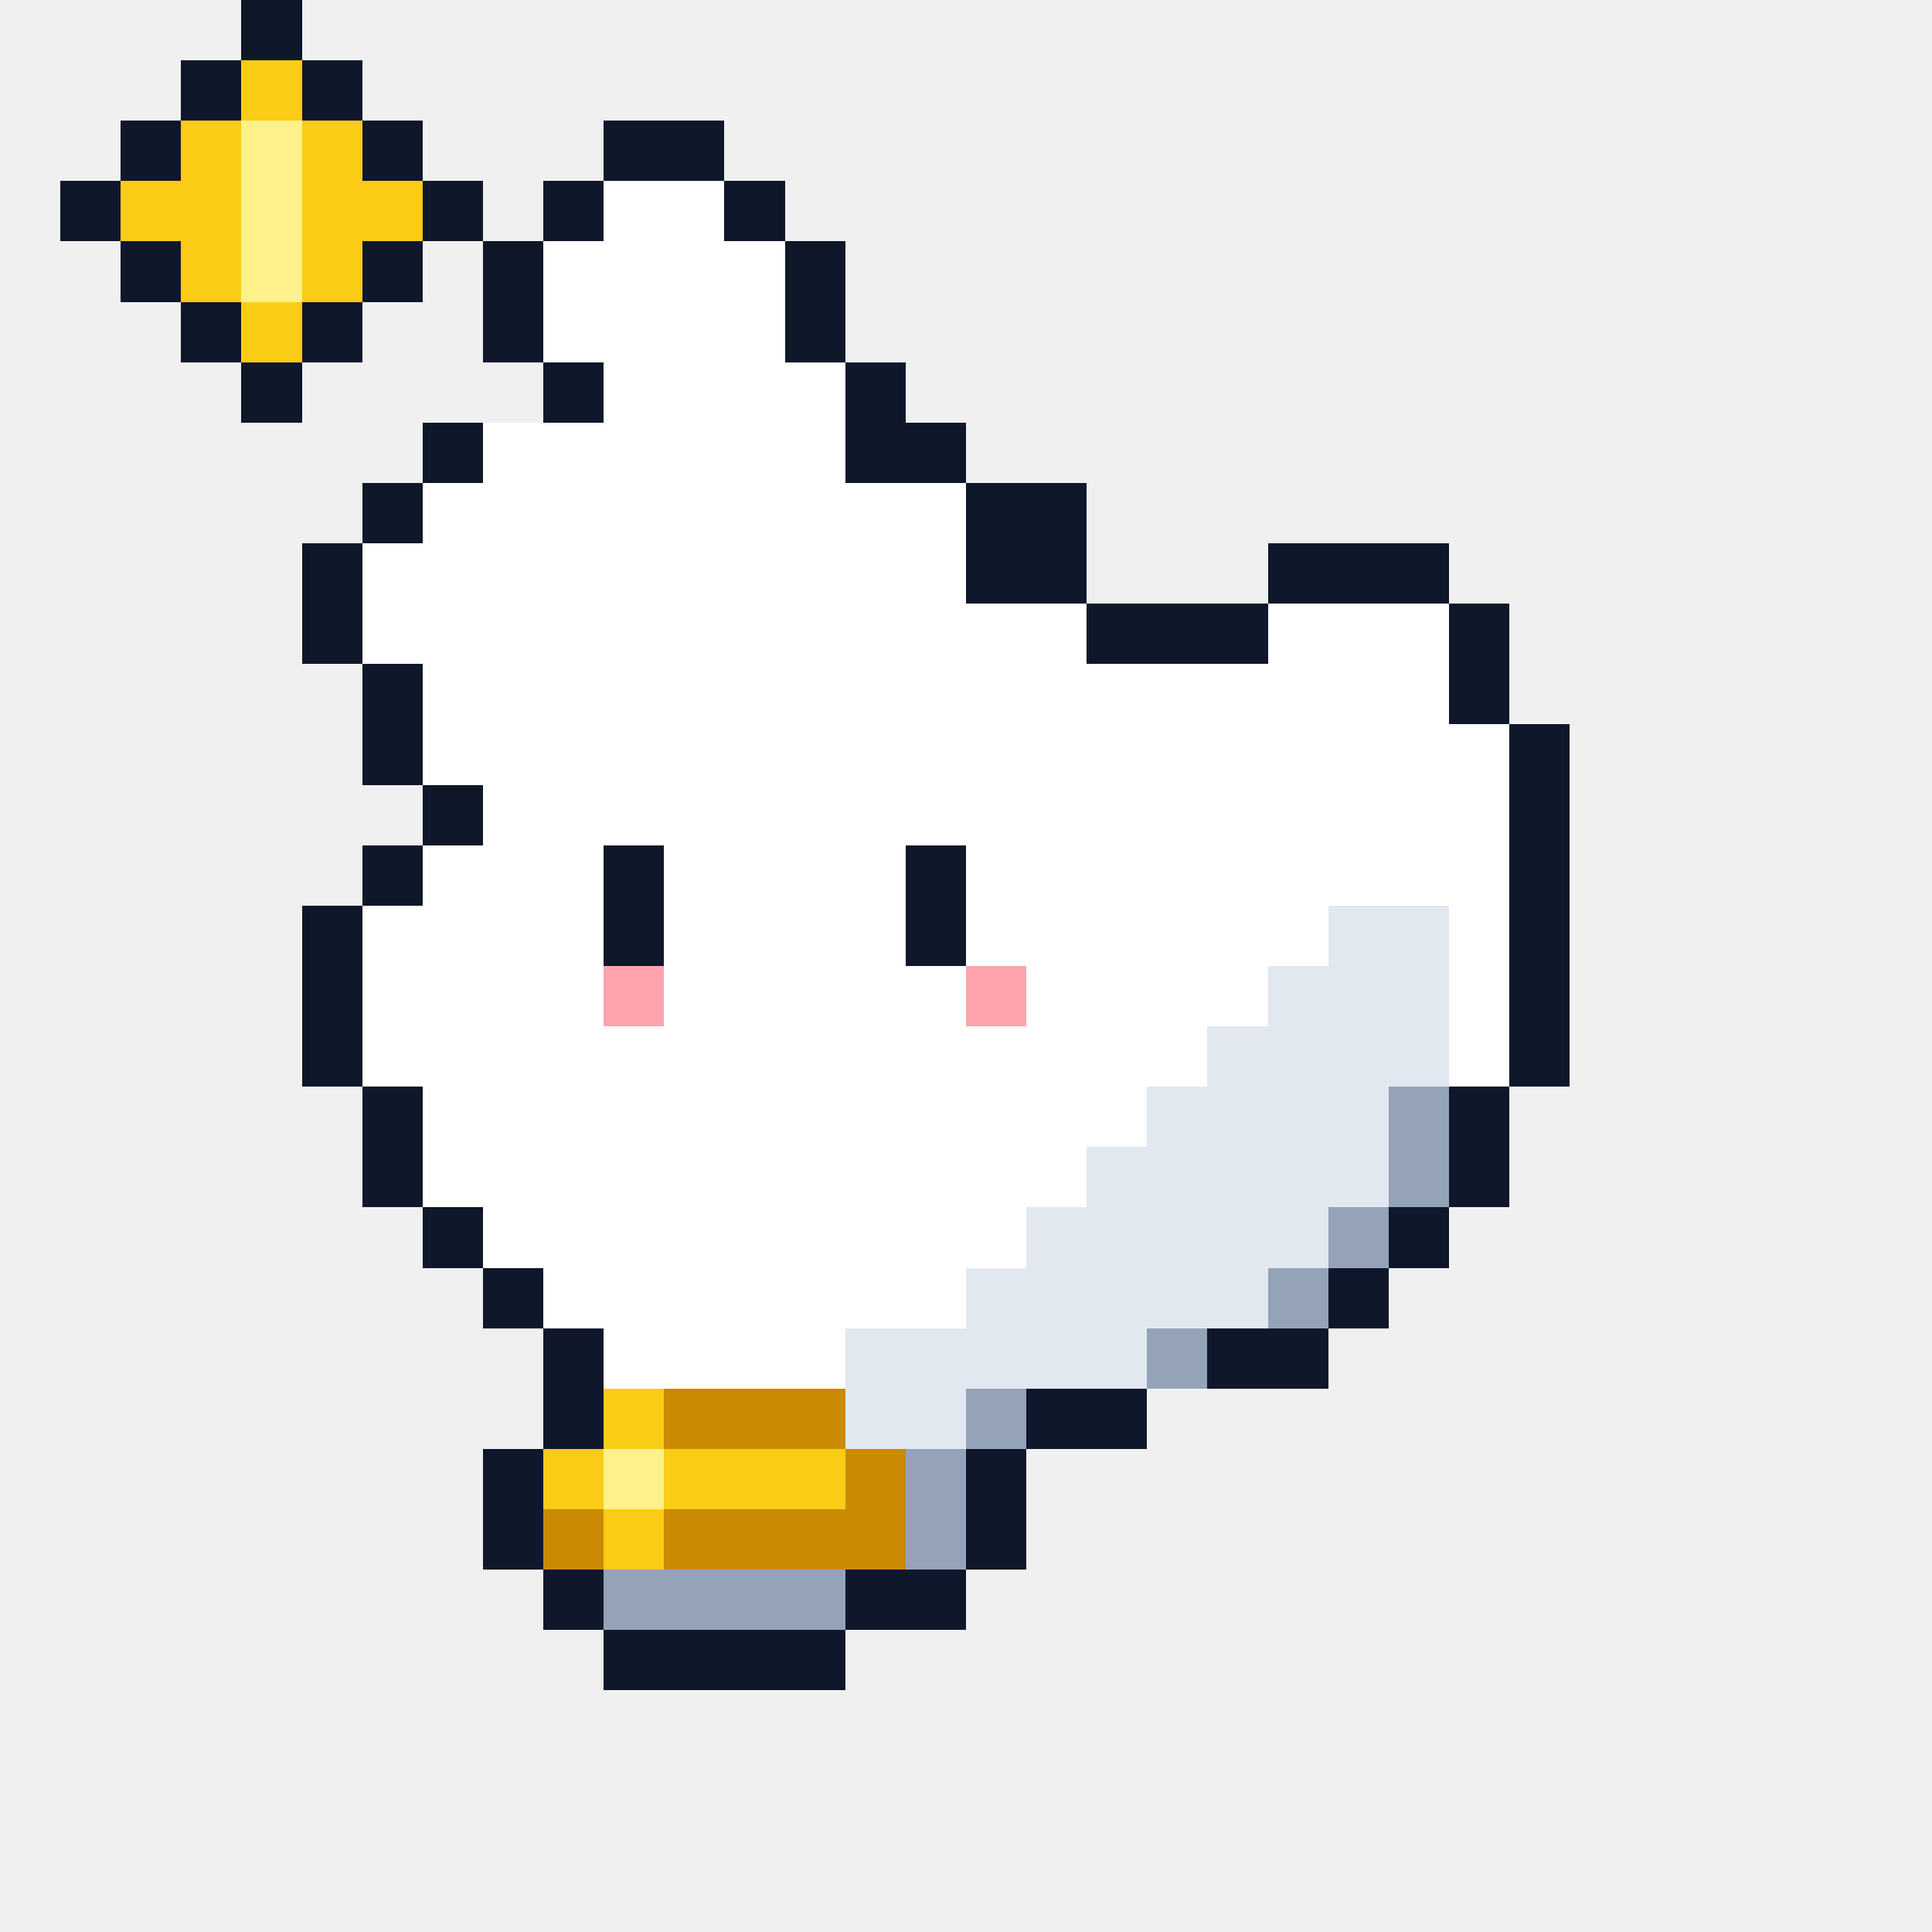
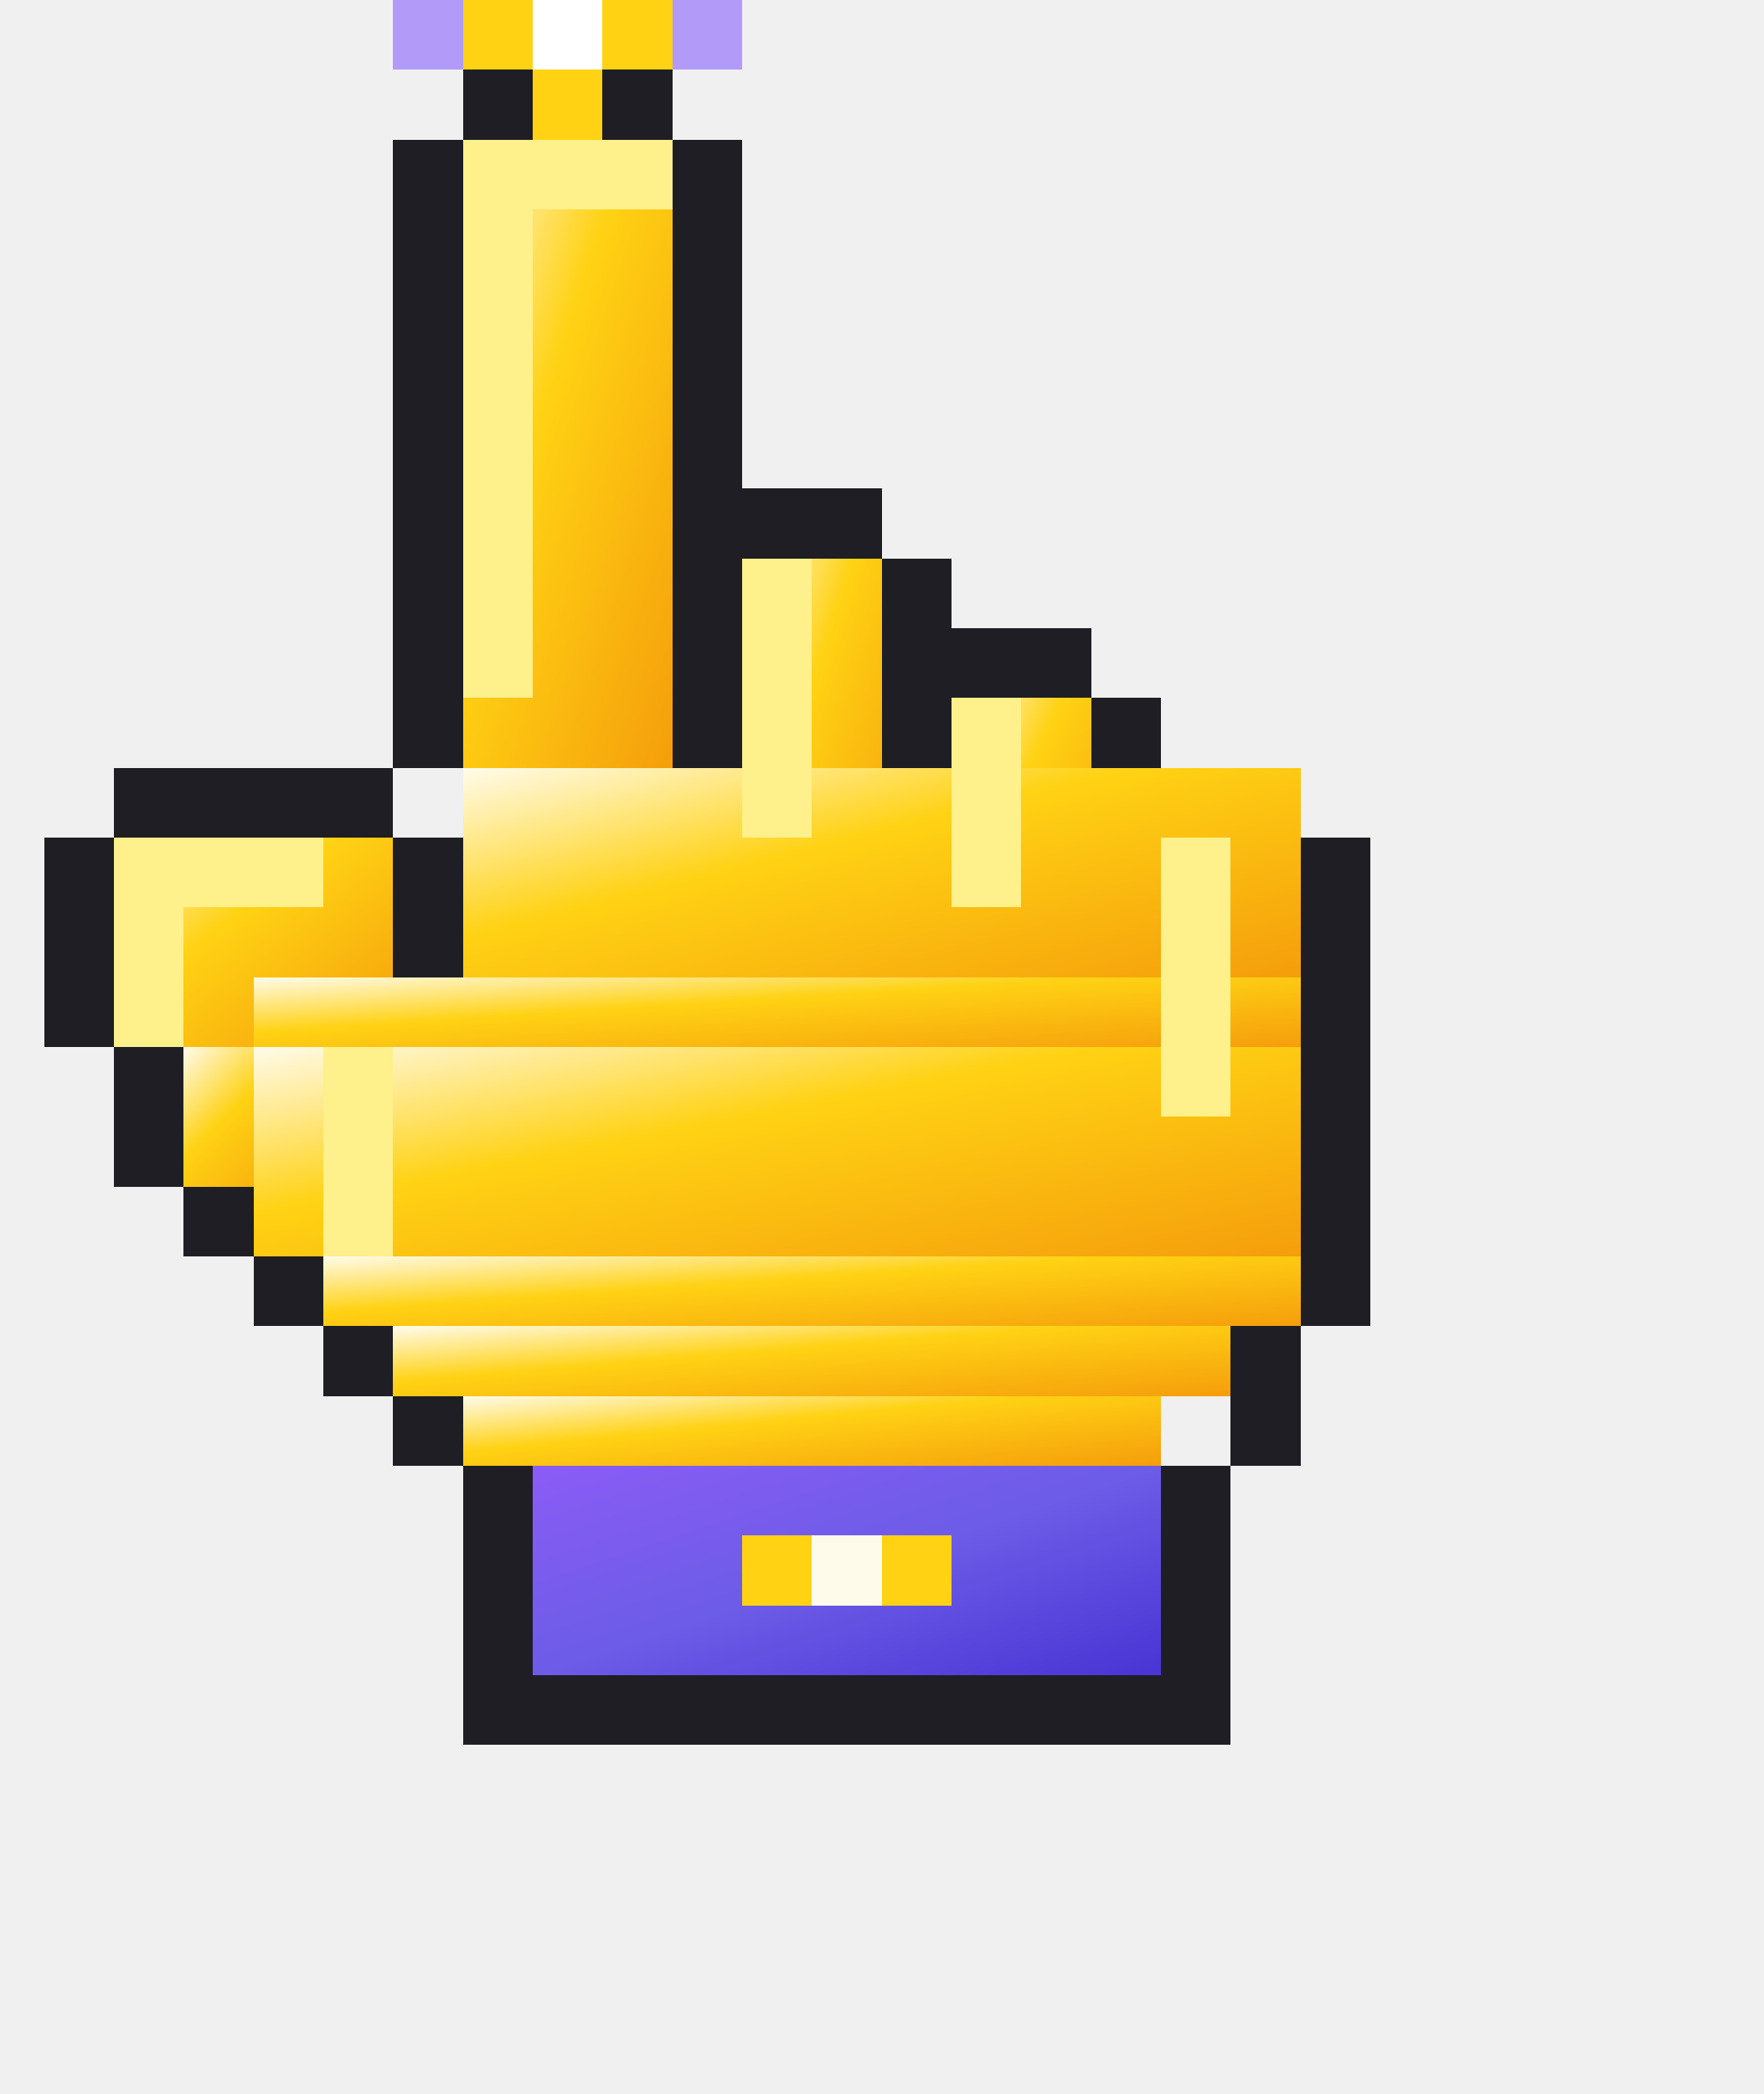
- <svg xmlns="http://www.w3.org/2000/svg" width="32" height="32" viewBox="0 0 32 32" shape-rendering="crispEdges">
-   <rect x="4" y="0" width="1" height="1" fill="#0F172A" />
-   <rect x="3" y="1" width="1" height="1" fill="#0F172A" />
-   <rect x="4" y="1" width="1" height="1" fill="#FACC15" />
-   <rect x="5" y="1" width="1" height="1" fill="#0F172A" />
-   <rect x="2" y="2" width="1" height="1" fill="#0F172A" />
-   <rect x="3" y="2" width="1" height="1" fill="#FACC15" />
-   <rect x="4" y="2" width="1" height="1" fill="#FEF08A" />
-   <rect x="5" y="2" width="1" height="1" fill="#FACC15" />
-   <rect x="6" y="2" width="1" height="1" fill="#0F172A" />
-   <rect x="10" y="2" width="1" height="1" fill="#0F172A" />
-   <rect x="11" y="2" width="1" height="1" fill="#0F172A" />
-   <rect x="1" y="3" width="1" height="1" fill="#0F172A" />
-   <rect x="2" y="3" width="1" height="1" fill="#FACC15" />
-   <rect x="3" y="3" width="1" height="1" fill="#FACC15" />
-   <rect x="4" y="3" width="1" height="1" fill="#FEF08A" />
-   <rect x="5" y="3" width="1" height="1" fill="#FACC15" />
-   <rect x="6" y="3" width="1" height="1" fill="#FACC15" />
-   <rect x="7" y="3" width="1" height="1" fill="#0F172A" />
-   <rect x="9" y="3" width="1" height="1" fill="#0F172A" />
-   <rect x="10" y="3" width="1" height="1" fill="#FFFFFF" />
-   <rect x="11" y="3" width="1" height="1" fill="#FFFFFF" />
-   <rect x="12" y="3" width="1" height="1" fill="#0F172A" />
-   <rect x="2" y="4" width="1" height="1" fill="#0F172A" />
-   <rect x="3" y="4" width="1" height="1" fill="#FACC15" />
-   <rect x="4" y="4" width="1" height="1" fill="#FEF08A" />
-   <rect x="5" y="4" width="1" height="1" fill="#FACC15" />
-   <rect x="6" y="4" width="1" height="1" fill="#0F172A" />
-   <rect x="8" y="4" width="1" height="1" fill="#0F172A" />
-   <rect x="9" y="4" width="1" height="1" fill="#FFFFFF" />
-   <rect x="10" y="4" width="1" height="1" fill="#FFFFFF" />
-   <rect x="11" y="4" width="1" height="1" fill="#FFFFFF" />
-   <rect x="12" y="4" width="1" height="1" fill="#FFFFFF" />
-   <rect x="13" y="4" width="1" height="1" fill="#0F172A" />
-   <rect x="3" y="5" width="1" height="1" fill="#0F172A" />
-   <rect x="4" y="5" width="1" height="1" fill="#FACC15" />
-   <rect x="5" y="5" width="1" height="1" fill="#0F172A" />
-   <rect x="8" y="5" width="1" height="1" fill="#0F172A" />
-   <rect x="9" y="5" width="1" height="1" fill="#FFFFFF" />
-   <rect x="10" y="5" width="1" height="1" fill="#FFFFFF" />
-   <rect x="11" y="5" width="1" height="1" fill="#FFFFFF" />
-   <rect x="12" y="5" width="1" height="1" fill="#FFFFFF" />
-   <rect x="13" y="5" width="1" height="1" fill="#0F172A" />
-   <rect x="4" y="6" width="1" height="1" fill="#0F172A" />
-   <rect x="9" y="6" width="1" height="1" fill="#0F172A" />
-   <rect x="10" y="6" width="1" height="1" fill="#FFFFFF" />
-   <rect x="11" y="6" width="1" height="1" fill="#FFFFFF" />
-   <rect x="12" y="6" width="1" height="1" fill="#FFFFFF" />
-   <rect x="13" y="6" width="1" height="1" fill="#FFFFFF" />
-   <rect x="14" y="6" width="1" height="1" fill="#0F172A" />
-   <rect x="7" y="7" width="1" height="1" fill="#0F172A" />
-   <rect x="8" y="7" width="1" height="1" fill="#FFFFFF" />
-   <rect x="9" y="7" width="1" height="1" fill="#FFFFFF" />
-   <rect x="10" y="7" width="1" height="1" fill="#FFFFFF" />
-   <rect x="11" y="7" width="1" height="1" fill="#FFFFFF" />
-   <rect x="12" y="7" width="1" height="1" fill="#FFFFFF" />
-   <rect x="13" y="7" width="1" height="1" fill="#FFFFFF" />
-   <rect x="14" y="7" width="1" height="1" fill="#0F172A" />
-   <rect x="15" y="7" width="1" height="1" fill="#0F172A" />
-   <rect x="6" y="8" width="1" height="1" fill="#0F172A" />
-   <rect x="7" y="8" width="1" height="1" fill="#FFFFFF" />
-   <rect x="8" y="8" width="1" height="1" fill="#FFFFFF" />
-   <rect x="9" y="8" width="1" height="1" fill="#FFFFFF" />
-   <rect x="10" y="8" width="1" height="1" fill="#FFFFFF" />
-   <rect x="11" y="8" width="1" height="1" fill="#FFFFFF" />
-   <rect x="12" y="8" width="1" height="1" fill="#FFFFFF" />
-   <rect x="13" y="8" width="1" height="1" fill="#FFFFFF" />
-   <rect x="14" y="8" width="1" height="1" fill="#FFFFFF" />
-   <rect x="15" y="8" width="1" height="1" fill="#FFFFFF" />
-   <rect x="16" y="8" width="1" height="1" fill="#0F172A" />
-   <rect x="17" y="8" width="1" height="1" fill="#0F172A" />
-   <rect x="5" y="9" width="1" height="1" fill="#0F172A" />
-   <rect x="6" y="9" width="1" height="1" fill="#FFFFFF" />
-   <rect x="7" y="9" width="1" height="1" fill="#FFFFFF" />
-   <rect x="8" y="9" width="1" height="1" fill="#FFFFFF" />
-   <rect x="9" y="9" width="1" height="1" fill="#FFFFFF" />
-   <rect x="10" y="9" width="1" height="1" fill="#FFFFFF" />
-   <rect x="11" y="9" width="1" height="1" fill="#FFFFFF" />
-   <rect x="12" y="9" width="1" height="1" fill="#FFFFFF" />
-   <rect x="13" y="9" width="1" height="1" fill="#FFFFFF" />
-   <rect x="14" y="9" width="1" height="1" fill="#FFFFFF" />
-   <rect x="15" y="9" width="1" height="1" fill="#FFFFFF" />
-   <rect x="16" y="9" width="1" height="1" fill="#0F172A" />
-   <rect x="17" y="9" width="1" height="1" fill="#0F172A" />
-   <rect x="21" y="9" width="1" height="1" fill="#0F172A" />
-   <rect x="22" y="9" width="1" height="1" fill="#0F172A" />
-   <rect x="23" y="9" width="1" height="1" fill="#0F172A" />
-   <rect x="5" y="10" width="1" height="1" fill="#0F172A" />
-   <rect x="6" y="10" width="1" height="1" fill="#FFFFFF" />
-   <rect x="7" y="10" width="1" height="1" fill="#FFFFFF" />
-   <rect x="8" y="10" width="1" height="1" fill="#FFFFFF" />
-   <rect x="9" y="10" width="1" height="1" fill="#FFFFFF" />
-   <rect x="10" y="10" width="1" height="1" fill="#FFFFFF" />
-   <rect x="11" y="10" width="1" height="1" fill="#FFFFFF" />
-   <rect x="12" y="10" width="1" height="1" fill="#FFFFFF" />
-   <rect x="13" y="10" width="1" height="1" fill="#FFFFFF" />
-   <rect x="14" y="10" width="1" height="1" fill="#FFFFFF" />
-   <rect x="15" y="10" width="1" height="1" fill="#FFFFFF" />
-   <rect x="16" y="10" width="1" height="1" fill="#FFFFFF" />
-   <rect x="17" y="10" width="1" height="1" fill="#FFFFFF" />
-   <rect x="18" y="10" width="1" height="1" fill="#0F172A" />
-   <rect x="19" y="10" width="1" height="1" fill="#0F172A" />
-   <rect x="20" y="10" width="1" height="1" fill="#0F172A" />
-   <rect x="21" y="10" width="1" height="1" fill="#FFFFFF" />
-   <rect x="22" y="10" width="1" height="1" fill="#FFFFFF" />
-   <rect x="23" y="10" width="1" height="1" fill="#FFFFFF" />
-   <rect x="24" y="10" width="1" height="1" fill="#0F172A" />
-   <rect x="6" y="11" width="1" height="1" fill="#0F172A" />
-   <rect x="7" y="11" width="1" height="1" fill="#FFFFFF" />
-   <rect x="8" y="11" width="1" height="1" fill="#FFFFFF" />
-   <rect x="9" y="11" width="1" height="1" fill="#FFFFFF" />
-   <rect x="10" y="11" width="1" height="1" fill="#FFFFFF" />
-   <rect x="11" y="11" width="1" height="1" fill="#FFFFFF" />
-   <rect x="12" y="11" width="1" height="1" fill="#FFFFFF" />
-   <rect x="13" y="11" width="1" height="1" fill="#FFFFFF" />
-   <rect x="14" y="11" width="1" height="1" fill="#FFFFFF" />
-   <rect x="15" y="11" width="1" height="1" fill="#FFFFFF" />
-   <rect x="16" y="11" width="1" height="1" fill="#FFFFFF" />
-   <rect x="17" y="11" width="1" height="1" fill="#FFFFFF" />
-   <rect x="18" y="11" width="1" height="1" fill="#FFFFFF" />
-   <rect x="19" y="11" width="1" height="1" fill="#FFFFFF" />
-   <rect x="20" y="11" width="1" height="1" fill="#FFFFFF" />
-   <rect x="21" y="11" width="1" height="1" fill="#FFFFFF" />
-   <rect x="22" y="11" width="1" height="1" fill="#FFFFFF" />
-   <rect x="23" y="11" width="1" height="1" fill="#FFFFFF" />
-   <rect x="24" y="11" width="1" height="1" fill="#0F172A" />
-   <rect x="6" y="12" width="1" height="1" fill="#0F172A" />
-   <rect x="7" y="12" width="1" height="1" fill="#FFFFFF" />
-   <rect x="8" y="12" width="1" height="1" fill="#FFFFFF" />
-   <rect x="9" y="12" width="1" height="1" fill="#FFFFFF" />
-   <rect x="10" y="12" width="1" height="1" fill="#FFFFFF" />
-   <rect x="11" y="12" width="1" height="1" fill="#FFFFFF" />
-   <rect x="12" y="12" width="1" height="1" fill="#FFFFFF" />
-   <rect x="13" y="12" width="1" height="1" fill="#FFFFFF" />
-   <rect x="14" y="12" width="1" height="1" fill="#FFFFFF" />
-   <rect x="15" y="12" width="1" height="1" fill="#FFFFFF" />
-   <rect x="16" y="12" width="1" height="1" fill="#FFFFFF" />
-   <rect x="17" y="12" width="1" height="1" fill="#FFFFFF" />
-   <rect x="18" y="12" width="1" height="1" fill="#FFFFFF" />
-   <rect x="19" y="12" width="1" height="1" fill="#FFFFFF" />
-   <rect x="20" y="12" width="1" height="1" fill="#FFFFFF" />
-   <rect x="21" y="12" width="1" height="1" fill="#FFFFFF" />
-   <rect x="22" y="12" width="1" height="1" fill="#FFFFFF" />
-   <rect x="23" y="12" width="1" height="1" fill="#FFFFFF" />
-   <rect x="24" y="12" width="1" height="1" fill="#FFFFFF" />
-   <rect x="25" y="12" width="1" height="1" fill="#0F172A" />
-   <rect x="7" y="13" width="1" height="1" fill="#0F172A" />
-   <rect x="8" y="13" width="1" height="1" fill="#FFFFFF" />
-   <rect x="9" y="13" width="1" height="1" fill="#FFFFFF" />
-   <rect x="10" y="13" width="1" height="1" fill="#FFFFFF" />
-   <rect x="11" y="13" width="1" height="1" fill="#FFFFFF" />
-   <rect x="12" y="13" width="1" height="1" fill="#FFFFFF" />
-   <rect x="13" y="13" width="1" height="1" fill="#FFFFFF" />
-   <rect x="14" y="13" width="1" height="1" fill="#FFFFFF" />
-   <rect x="15" y="13" width="1" height="1" fill="#FFFFFF" />
-   <rect x="16" y="13" width="1" height="1" fill="#FFFFFF" />
-   <rect x="17" y="13" width="1" height="1" fill="#FFFFFF" />
-   <rect x="18" y="13" width="1" height="1" fill="#FFFFFF" />
-   <rect x="19" y="13" width="1" height="1" fill="#FFFFFF" />
-   <rect x="20" y="13" width="1" height="1" fill="#FFFFFF" />
-   <rect x="21" y="13" width="1" height="1" fill="#FFFFFF" />
-   <rect x="22" y="13" width="1" height="1" fill="#FFFFFF" />
-   <rect x="23" y="13" width="1" height="1" fill="#FFFFFF" />
-   <rect x="24" y="13" width="1" height="1" fill="#FFFFFF" />
-   <rect x="25" y="13" width="1" height="1" fill="#0F172A" />
-   <rect x="6" y="14" width="1" height="1" fill="#0F172A" />
-   <rect x="7" y="14" width="1" height="1" fill="#FFFFFF" />
-   <rect x="8" y="14" width="1" height="1" fill="#FFFFFF" />
-   <rect x="9" y="14" width="1" height="1" fill="#FFFFFF" />
-   <rect x="10" y="14" width="1" height="1" fill="#0F172A" />
-   <rect x="11" y="14" width="1" height="1" fill="#FFFFFF" />
-   <rect x="12" y="14" width="1" height="1" fill="#FFFFFF" />
-   <rect x="13" y="14" width="1" height="1" fill="#FFFFFF" />
-   <rect x="14" y="14" width="1" height="1" fill="#FFFFFF" />
-   <rect x="15" y="14" width="1" height="1" fill="#0F172A" />
-   <rect x="16" y="14" width="1" height="1" fill="#FFFFFF" />
-   <rect x="17" y="14" width="1" height="1" fill="#FFFFFF" />
-   <rect x="18" y="14" width="1" height="1" fill="#FFFFFF" />
-   <rect x="19" y="14" width="1" height="1" fill="#FFFFFF" />
-   <rect x="20" y="14" width="1" height="1" fill="#FFFFFF" />
-   <rect x="21" y="14" width="1" height="1" fill="#FFFFFF" />
-   <rect x="22" y="14" width="1" height="1" fill="#FFFFFF" />
-   <rect x="23" y="14" width="1" height="1" fill="#FFFFFF" />
-   <rect x="24" y="14" width="1" height="1" fill="#FFFFFF" />
-   <rect x="25" y="14" width="1" height="1" fill="#0F172A" />
-   <rect x="5" y="15" width="1" height="1" fill="#0F172A" />
-   <rect x="6" y="15" width="1" height="1" fill="#FFFFFF" />
-   <rect x="7" y="15" width="1" height="1" fill="#FFFFFF" />
-   <rect x="8" y="15" width="1" height="1" fill="#FFFFFF" />
-   <rect x="9" y="15" width="1" height="1" fill="#FFFFFF" />
-   <rect x="10" y="15" width="1" height="1" fill="#0F172A" />
-   <rect x="11" y="15" width="1" height="1" fill="#FFFFFF" />
-   <rect x="12" y="15" width="1" height="1" fill="#FFFFFF" />
-   <rect x="13" y="15" width="1" height="1" fill="#FFFFFF" />
-   <rect x="14" y="15" width="1" height="1" fill="#FFFFFF" />
-   <rect x="15" y="15" width="1" height="1" fill="#0F172A" />
-   <rect x="16" y="15" width="1" height="1" fill="#FFFFFF" />
-   <rect x="17" y="15" width="1" height="1" fill="#FFFFFF" />
-   <rect x="18" y="15" width="1" height="1" fill="#FFFFFF" />
-   <rect x="19" y="15" width="1" height="1" fill="#FFFFFF" />
-   <rect x="20" y="15" width="1" height="1" fill="#FFFFFF" />
-   <rect x="21" y="15" width="1" height="1" fill="#FFFFFF" />
-   <rect x="22" y="15" width="1" height="1" fill="#E2E8F0" />
-   <rect x="23" y="15" width="1" height="1" fill="#E2E8F0" />
-   <rect x="24" y="15" width="1" height="1" fill="#FFFFFF" />
-   <rect x="25" y="15" width="1" height="1" fill="#0F172A" />
-   <rect x="5" y="16" width="1" height="1" fill="#0F172A" />
-   <rect x="6" y="16" width="1" height="1" fill="#FFFFFF" />
-   <rect x="7" y="16" width="1" height="1" fill="#FFFFFF" />
-   <rect x="8" y="16" width="1" height="1" fill="#FFFFFF" />
-   <rect x="9" y="16" width="1" height="1" fill="#FFFFFF" />
-   <rect x="10" y="16" width="1" height="1" fill="#FDA4AF" />
-   <rect x="11" y="16" width="1" height="1" fill="#FFFFFF" />
-   <rect x="12" y="16" width="1" height="1" fill="#FFFFFF" />
-   <rect x="13" y="16" width="1" height="1" fill="#FFFFFF" />
-   <rect x="14" y="16" width="1" height="1" fill="#FFFFFF" />
-   <rect x="15" y="16" width="1" height="1" fill="#FFFFFF" />
-   <rect x="16" y="16" width="1" height="1" fill="#FDA4AF" />
-   <rect x="17" y="16" width="1" height="1" fill="#FFFFFF" />
-   <rect x="18" y="16" width="1" height="1" fill="#FFFFFF" />
-   <rect x="19" y="16" width="1" height="1" fill="#FFFFFF" />
-   <rect x="20" y="16" width="1" height="1" fill="#FFFFFF" />
-   <rect x="21" y="16" width="1" height="1" fill="#E2E8F0" />
-   <rect x="22" y="16" width="1" height="1" fill="#E2E8F0" />
-   <rect x="23" y="16" width="1" height="1" fill="#E2E8F0" />
-   <rect x="24" y="16" width="1" height="1" fill="#FFFFFF" />
-   <rect x="25" y="16" width="1" height="1" fill="#0F172A" />
-   <rect x="5" y="17" width="1" height="1" fill="#0F172A" />
-   <rect x="6" y="17" width="1" height="1" fill="#FFFFFF" />
-   <rect x="7" y="17" width="1" height="1" fill="#FFFFFF" />
-   <rect x="8" y="17" width="1" height="1" fill="#FFFFFF" />
-   <rect x="9" y="17" width="1" height="1" fill="#FFFFFF" />
-   <rect x="10" y="17" width="1" height="1" fill="#FFFFFF" />
-   <rect x="11" y="17" width="1" height="1" fill="#FFFFFF" />
-   <rect x="12" y="17" width="1" height="1" fill="#FFFFFF" />
-   <rect x="13" y="17" width="1" height="1" fill="#FFFFFF" />
-   <rect x="14" y="17" width="1" height="1" fill="#FFFFFF" />
-   <rect x="15" y="17" width="1" height="1" fill="#FFFFFF" />
-   <rect x="16" y="17" width="1" height="1" fill="#FFFFFF" />
-   <rect x="17" y="17" width="1" height="1" fill="#FFFFFF" />
-   <rect x="18" y="17" width="1" height="1" fill="#FFFFFF" />
-   <rect x="19" y="17" width="1" height="1" fill="#FFFFFF" />
-   <rect x="20" y="17" width="1" height="1" fill="#E2E8F0" />
-   <rect x="21" y="17" width="1" height="1" fill="#E2E8F0" />
-   <rect x="22" y="17" width="1" height="1" fill="#E2E8F0" />
-   <rect x="23" y="17" width="1" height="1" fill="#E2E8F0" />
-   <rect x="24" y="17" width="1" height="1" fill="#FFFFFF" />
-   <rect x="25" y="17" width="1" height="1" fill="#0F172A" />
-   <rect x="6" y="18" width="1" height="1" fill="#0F172A" />
-   <rect x="7" y="18" width="1" height="1" fill="#FFFFFF" />
-   <rect x="8" y="18" width="1" height="1" fill="#FFFFFF" />
-   <rect x="9" y="18" width="1" height="1" fill="#FFFFFF" />
-   <rect x="10" y="18" width="1" height="1" fill="#FFFFFF" />
-   <rect x="11" y="18" width="1" height="1" fill="#FFFFFF" />
-   <rect x="12" y="18" width="1" height="1" fill="#FFFFFF" />
-   <rect x="13" y="18" width="1" height="1" fill="#FFFFFF" />
-   <rect x="14" y="18" width="1" height="1" fill="#FFFFFF" />
-   <rect x="15" y="18" width="1" height="1" fill="#FFFFFF" />
-   <rect x="16" y="18" width="1" height="1" fill="#FFFFFF" />
-   <rect x="17" y="18" width="1" height="1" fill="#FFFFFF" />
-   <rect x="18" y="18" width="1" height="1" fill="#FFFFFF" />
-   <rect x="19" y="18" width="1" height="1" fill="#E2E8F0" />
-   <rect x="20" y="18" width="1" height="1" fill="#E2E8F0" />
-   <rect x="21" y="18" width="1" height="1" fill="#E2E8F0" />
-   <rect x="22" y="18" width="1" height="1" fill="#E2E8F0" />
-   <rect x="23" y="18" width="1" height="1" fill="#94A3B8" />
-   <rect x="24" y="18" width="1" height="1" fill="#0F172A" />
-   <rect x="6" y="19" width="1" height="1" fill="#0F172A" />
-   <rect x="7" y="19" width="1" height="1" fill="#FFFFFF" />
-   <rect x="8" y="19" width="1" height="1" fill="#FFFFFF" />
-   <rect x="9" y="19" width="1" height="1" fill="#FFFFFF" />
-   <rect x="10" y="19" width="1" height="1" fill="#FFFFFF" />
-   <rect x="11" y="19" width="1" height="1" fill="#FFFFFF" />
-   <rect x="12" y="19" width="1" height="1" fill="#FFFFFF" />
-   <rect x="13" y="19" width="1" height="1" fill="#FFFFFF" />
-   <rect x="14" y="19" width="1" height="1" fill="#FFFFFF" />
-   <rect x="15" y="19" width="1" height="1" fill="#FFFFFF" />
-   <rect x="16" y="19" width="1" height="1" fill="#FFFFFF" />
-   <rect x="17" y="19" width="1" height="1" fill="#FFFFFF" />
-   <rect x="18" y="19" width="1" height="1" fill="#E2E8F0" />
-   <rect x="19" y="19" width="1" height="1" fill="#E2E8F0" />
-   <rect x="20" y="19" width="1" height="1" fill="#E2E8F0" />
-   <rect x="21" y="19" width="1" height="1" fill="#E2E8F0" />
-   <rect x="22" y="19" width="1" height="1" fill="#E2E8F0" />
-   <rect x="23" y="19" width="1" height="1" fill="#94A3B8" />
-   <rect x="24" y="19" width="1" height="1" fill="#0F172A" />
-   <rect x="7" y="20" width="1" height="1" fill="#0F172A" />
-   <rect x="8" y="20" width="1" height="1" fill="#FFFFFF" />
-   <rect x="9" y="20" width="1" height="1" fill="#FFFFFF" />
-   <rect x="10" y="20" width="1" height="1" fill="#FFFFFF" />
-   <rect x="11" y="20" width="1" height="1" fill="#FFFFFF" />
-   <rect x="12" y="20" width="1" height="1" fill="#FFFFFF" />
-   <rect x="13" y="20" width="1" height="1" fill="#FFFFFF" />
-   <rect x="14" y="20" width="1" height="1" fill="#FFFFFF" />
-   <rect x="15" y="20" width="1" height="1" fill="#FFFFFF" />
-   <rect x="16" y="20" width="1" height="1" fill="#FFFFFF" />
-   <rect x="17" y="20" width="1" height="1" fill="#E2E8F0" />
-   <rect x="18" y="20" width="1" height="1" fill="#E2E8F0" />
-   <rect x="19" y="20" width="1" height="1" fill="#E2E8F0" />
-   <rect x="20" y="20" width="1" height="1" fill="#E2E8F0" />
-   <rect x="21" y="20" width="1" height="1" fill="#E2E8F0" />
-   <rect x="22" y="20" width="1" height="1" fill="#94A3B8" />
-   <rect x="23" y="20" width="1" height="1" fill="#0F172A" />
-   <rect x="8" y="21" width="1" height="1" fill="#0F172A" />
-   <rect x="9" y="21" width="1" height="1" fill="#FFFFFF" />
-   <rect x="10" y="21" width="1" height="1" fill="#FFFFFF" />
-   <rect x="11" y="21" width="1" height="1" fill="#FFFFFF" />
-   <rect x="12" y="21" width="1" height="1" fill="#FFFFFF" />
-   <rect x="13" y="21" width="1" height="1" fill="#FFFFFF" />
-   <rect x="14" y="21" width="1" height="1" fill="#FFFFFF" />
-   <rect x="15" y="21" width="1" height="1" fill="#FFFFFF" />
-   <rect x="16" y="21" width="1" height="1" fill="#E2E8F0" />
-   <rect x="17" y="21" width="1" height="1" fill="#E2E8F0" />
-   <rect x="18" y="21" width="1" height="1" fill="#E2E8F0" />
-   <rect x="19" y="21" width="1" height="1" fill="#E2E8F0" />
-   <rect x="20" y="21" width="1" height="1" fill="#E2E8F0" />
-   <rect x="21" y="21" width="1" height="1" fill="#94A3B8" />
-   <rect x="22" y="21" width="1" height="1" fill="#0F172A" />
-   <rect x="9" y="22" width="1" height="1" fill="#0F172A" />
-   <rect x="10" y="22" width="1" height="1" fill="#FFFFFF" />
-   <rect x="11" y="22" width="1" height="1" fill="#FFFFFF" />
-   <rect x="12" y="22" width="1" height="1" fill="#FFFFFF" />
-   <rect x="13" y="22" width="1" height="1" fill="#FFFFFF" />
-   <rect x="14" y="22" width="1" height="1" fill="#E2E8F0" />
-   <rect x="15" y="22" width="1" height="1" fill="#E2E8F0" />
-   <rect x="16" y="22" width="1" height="1" fill="#E2E8F0" />
-   <rect x="17" y="22" width="1" height="1" fill="#E2E8F0" />
-   <rect x="18" y="22" width="1" height="1" fill="#E2E8F0" />
-   <rect x="19" y="22" width="1" height="1" fill="#94A3B8" />
-   <rect x="20" y="22" width="1" height="1" fill="#0F172A" />
-   <rect x="21" y="22" width="1" height="1" fill="#0F172A" />
-   <rect x="9" y="23" width="1" height="1" fill="#0F172A" />
-   <rect x="10" y="23" width="1" height="1" fill="#FACC15" />
-   <rect x="11" y="23" width="1" height="1" fill="#CA8A04" />
-   <rect x="12" y="23" width="1" height="1" fill="#CA8A04" />
-   <rect x="13" y="23" width="1" height="1" fill="#CA8A04" />
-   <rect x="14" y="23" width="1" height="1" fill="#E2E8F0" />
-   <rect x="15" y="23" width="1" height="1" fill="#E2E8F0" />
-   <rect x="16" y="23" width="1" height="1" fill="#94A3B8" />
-   <rect x="17" y="23" width="1" height="1" fill="#0F172A" />
-   <rect x="18" y="23" width="1" height="1" fill="#0F172A" />
-   <rect x="8" y="24" width="1" height="1" fill="#0F172A" />
-   <rect x="9" y="24" width="1" height="1" fill="#FACC15" />
-   <rect x="10" y="24" width="1" height="1" fill="#FEF08A" />
-   <rect x="11" y="24" width="1" height="1" fill="#FACC15" />
-   <rect x="12" y="24" width="1" height="1" fill="#FACC15" />
-   <rect x="13" y="24" width="1" height="1" fill="#FACC15" />
-   <rect x="14" y="24" width="1" height="1" fill="#CA8A04" />
-   <rect x="15" y="24" width="1" height="1" fill="#94A3B8" />
-   <rect x="16" y="24" width="1" height="1" fill="#0F172A" />
-   <rect x="8" y="25" width="1" height="1" fill="#0F172A" />
-   <rect x="9" y="25" width="1" height="1" fill="#CA8A04" />
-   <rect x="10" y="25" width="1" height="1" fill="#FACC15" />
-   <rect x="11" y="25" width="1" height="1" fill="#CA8A04" />
-   <rect x="12" y="25" width="1" height="1" fill="#CA8A04" />
-   <rect x="13" y="25" width="1" height="1" fill="#CA8A04" />
-   <rect x="14" y="25" width="1" height="1" fill="#CA8A04" />
-   <rect x="15" y="25" width="1" height="1" fill="#94A3B8" />
-   <rect x="16" y="25" width="1" height="1" fill="#0F172A" />
-   <rect x="9" y="26" width="1" height="1" fill="#0F172A" />
-   <rect x="10" y="26" width="1" height="1" fill="#94A3B8" />
-   <rect x="11" y="26" width="1" height="1" fill="#94A3B8" />
-   <rect x="12" y="26" width="1" height="1" fill="#94A3B8" />
-   <rect x="13" y="26" width="1" height="1" fill="#94A3B8" />
-   <rect x="14" y="26" width="1" height="1" fill="#0F172A" />
-   <rect x="15" y="26" width="1" height="1" fill="#0F172A" />
-   <rect x="10" y="27" width="1" height="1" fill="#0F172A" />
-   <rect x="11" y="27" width="1" height="1" fill="#0F172A" />
-   <rect x="12" y="27" width="1" height="1" fill="#0F172A" />
-   <rect x="13" y="27" width="1" height="1" fill="#0F172A" />
+ <svg xmlns="http://www.w3.org/2000/svg" width="32" height="38" viewBox="0 0 24 30" shape-rendering="crispEdges">
+   <defs>
+     <linearGradient id="hand-gold" x1="0%" y1="0%" x2="100%" y2="100%">
+       <stop offset="0%" stop-color="#FFFBEB" />
+       <stop offset="40%" stop-color="#FFD214" />
+       <stop offset="100%" stop-color="#F59E0B" />
+     </linearGradient>
+     <linearGradient id="wrist-purple" x1="0%" y1="0%" x2="100%" y2="100%">
+       <stop offset="0%" stop-color="#8B5CF6" />
+       <stop offset="50%" stop-color="#6C5CE7" />
+       <stop offset="100%" stop-color="#4834D4" />
+     </linearGradient>
+   </defs>
+   <g fill="#1E1E24">
+     <rect x="6" y="1" width="3" height="1" />
+     <rect x="5" y="2" width="1" height="9" />
+     <rect x="9" y="2" width="1" height="6" />
+     <rect x="10" y="7" width="2" height="1" />
+     <rect x="12" y="8" width="1" height="2" />
+     <rect x="13" y="9" width="2" height="1" />
+     <rect x="15" y="10" width="1" height="2" />
+     <rect x="16" y="11" width="2" height="1" />
+     <rect x="18" y="12" width="1" height="7" />
+     <rect x="9" y="8" width="1" height="3" />
+     <rect x="12" y="10" width="1" height="4" />
+     <rect x="15" y="12" width="1" height="3" />
+     <rect x="1" y="11" width="4" height="1" />
+     <rect x="0" y="12" width="1" height="3" />
+     <rect x="1" y="15" width="1" height="2" />
+     <rect x="2" y="17" width="1" height="1" />
+     <rect x="3" y="18" width="1" height="1" />
+     <rect x="4" y="19" width="1" height="1" />
+     <rect x="5" y="20" width="1" height="1" />
+     <rect x="4" y="14" width="1" height="1" />
+     <rect x="5" y="12" width="1" height="2" />
+     <rect x="17" y="19" width="1" height="2" />
+     <rect x="6" y="21" width="1" height="3" />
+     <rect x="16" y="21" width="1" height="3" />
+     <rect x="6" y="24" width="11" height="1" />
+   </g>
+   <g fill="url(#hand-gold)">
+     <rect x="6" y="2" width="3" height="9" />
+     <rect x="10" y="8" width="2" height="6" />
+     <rect x="13" y="10" width="2" height="4" />
+     <rect x="16" y="12" width="2" height="7" />
+     <rect x="1" y="12" width="4" height="3" />
+     <rect x="2" y="15" width="2" height="2" />
+     <rect x="6" y="11" width="12" height="3" />
+     <rect x="3" y="14" width="15" height="1" />
+     <rect x="3" y="15" width="15" height="3" />
+     <rect x="4" y="18" width="14" height="1" />
+     <rect x="5" y="19" width="12" height="1" />
+     <rect x="6" y="20" width="10" height="1" />
+   </g>
+   <g fill="#FEF08A">
+     <rect x="6" y="2" width="1" height="8" />
+     <rect x="6" y="2" width="3" height="1" />
+     <rect x="10" y="8" width="1" height="4" />
+     <rect x="13" y="10" width="1" height="3" />
+     <rect x="16" y="12" width="1" height="4" />
+     <rect x="1" y="12" width="3" height="1" />
+     <rect x="1" y="13" width="1" height="2" />
+     <rect x="4" y="15" width="1" height="3" />
+   </g>
+   <g fill="url(#wrist-purple)">
+     <rect x="7" y="21" width="9" height="3" />
+   </g>
+   <g fill="#FFD214">
+     <rect x="10" y="22" width="3" height="1" />
+   </g>
+   <g fill="#FFFBEB">
+     <rect x="11" y="22" width="1" height="1" />
+   </g>
+   <g>
+     <rect x="7" y="0" width="1" height="1" fill="#FFFFFF" />
+     <rect x="7" y="-1" width="1" height="1" fill="#FFD214" />
+     <rect x="7" y="1" width="1" height="1" fill="#FFD214" />
+     <rect x="6" y="0" width="1" height="1" fill="#FFD214" />
+     <rect x="8" y="0" width="1" height="1" fill="#FFD214" />
+     <rect x="7" y="-2" width="1" height="1" fill="#A78BFA" opacity="0.85" />
+     <rect x="9" y="0" width="1" height="1" fill="#A78BFA" opacity="0.85" />
+     <rect x="5" y="0" width="1" height="1" fill="#A78BFA" opacity="0.85" />
+   </g>
</svg>
